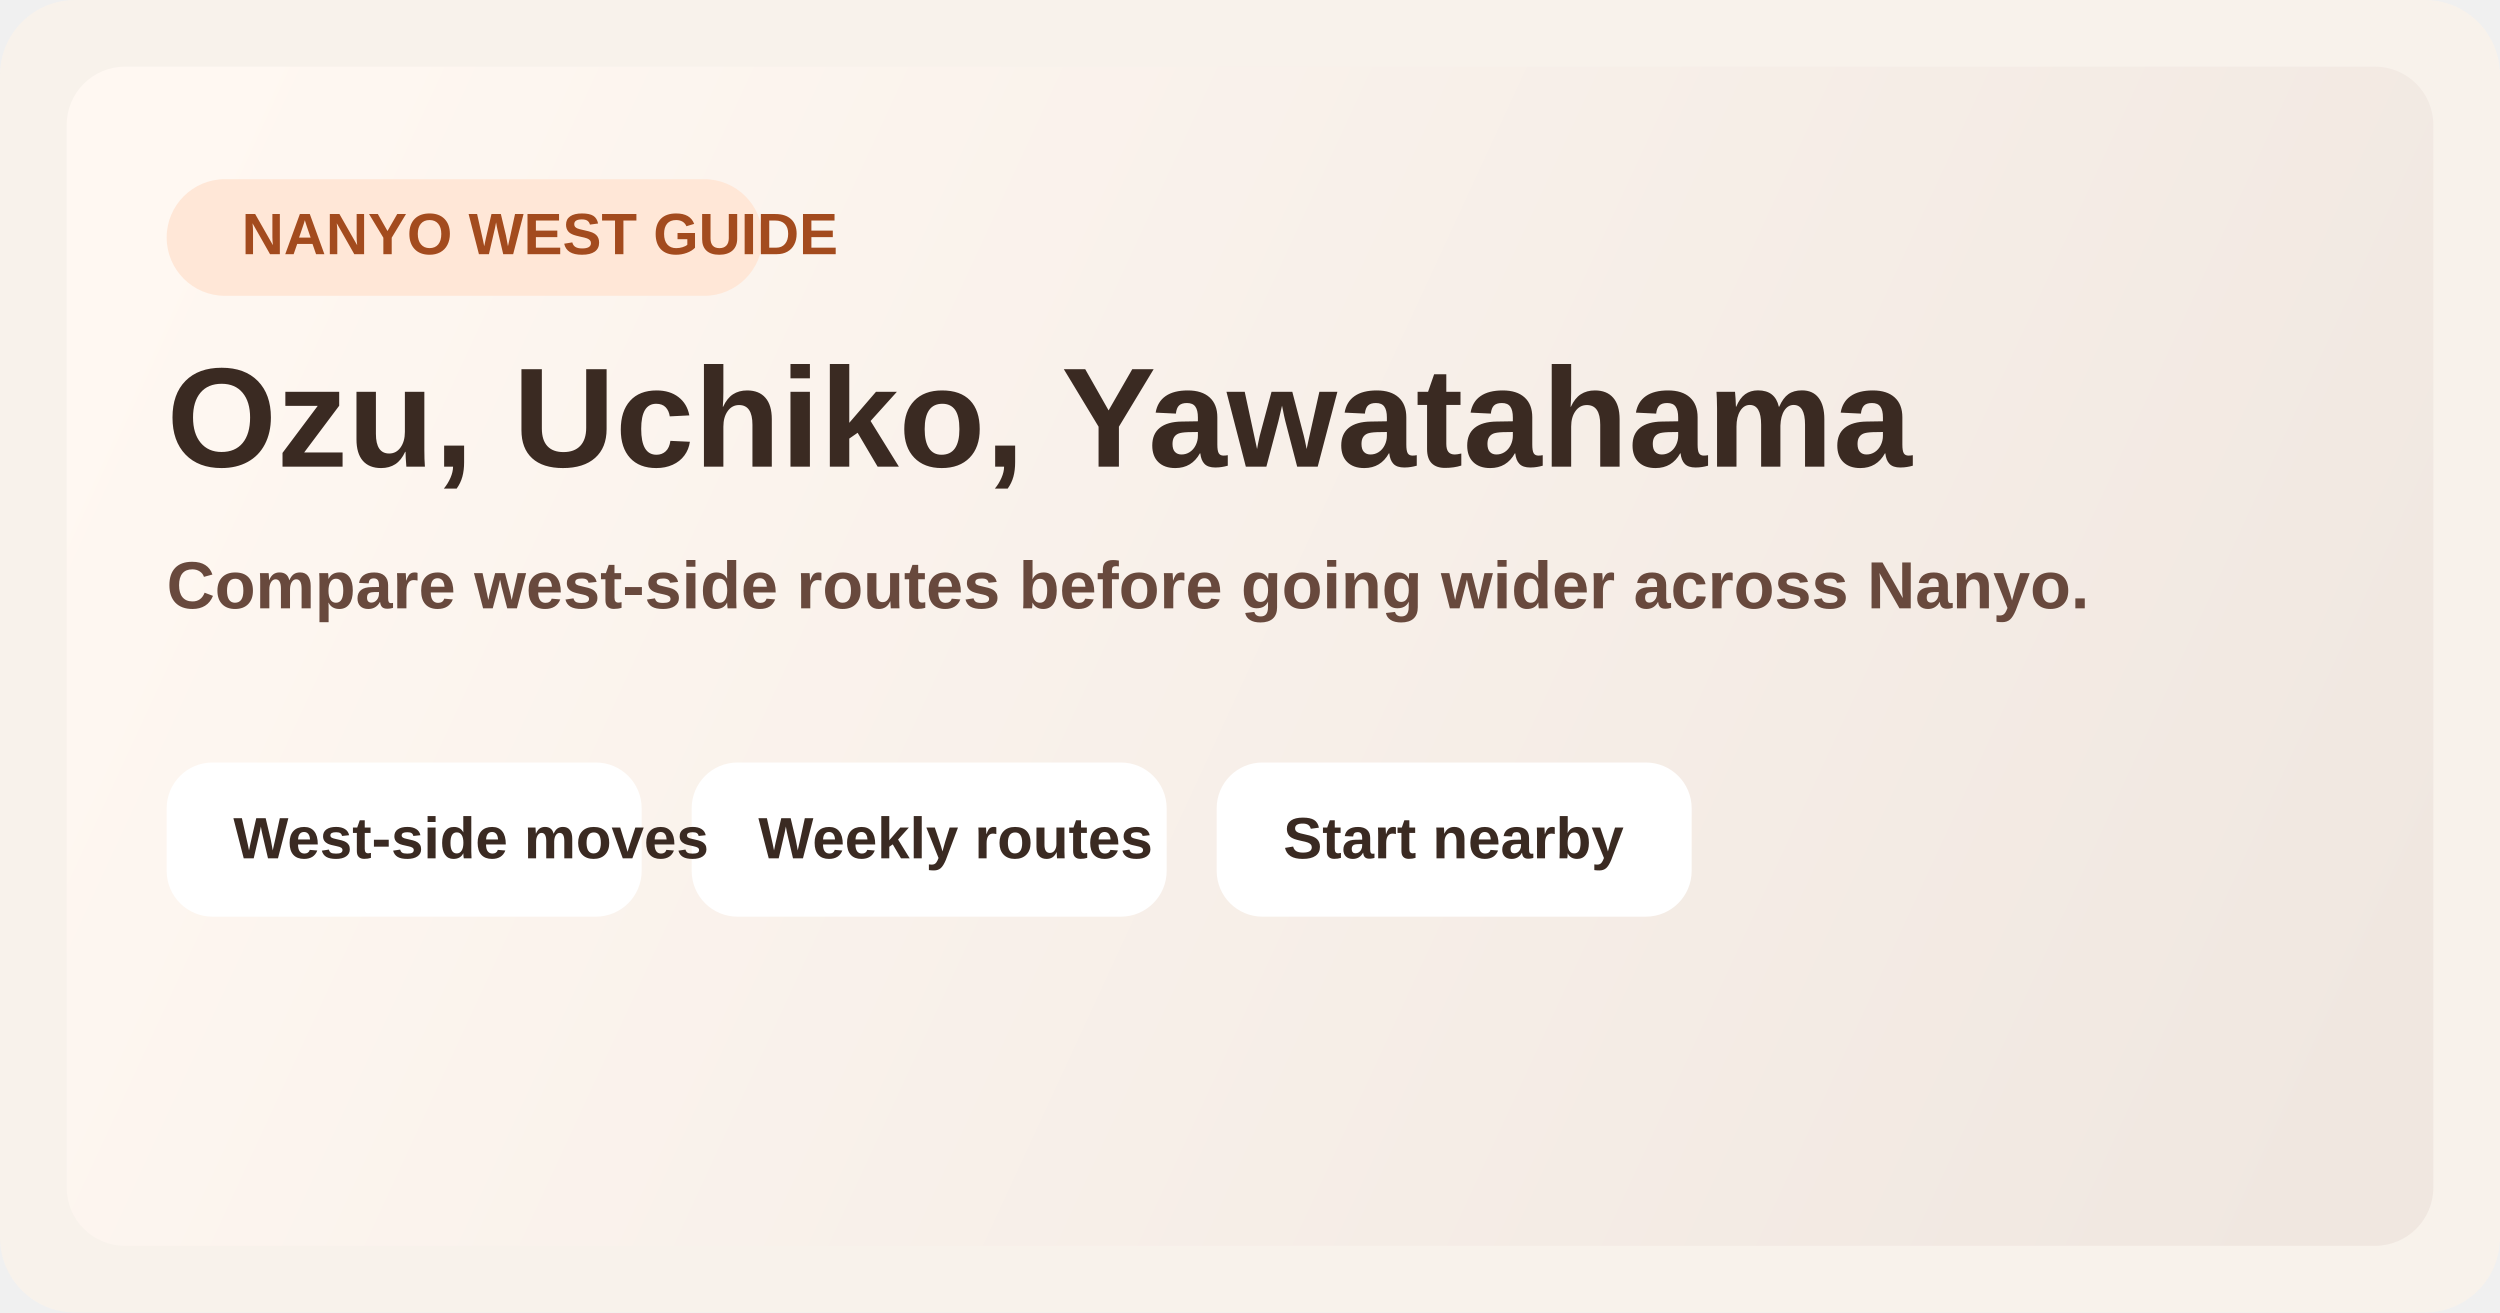
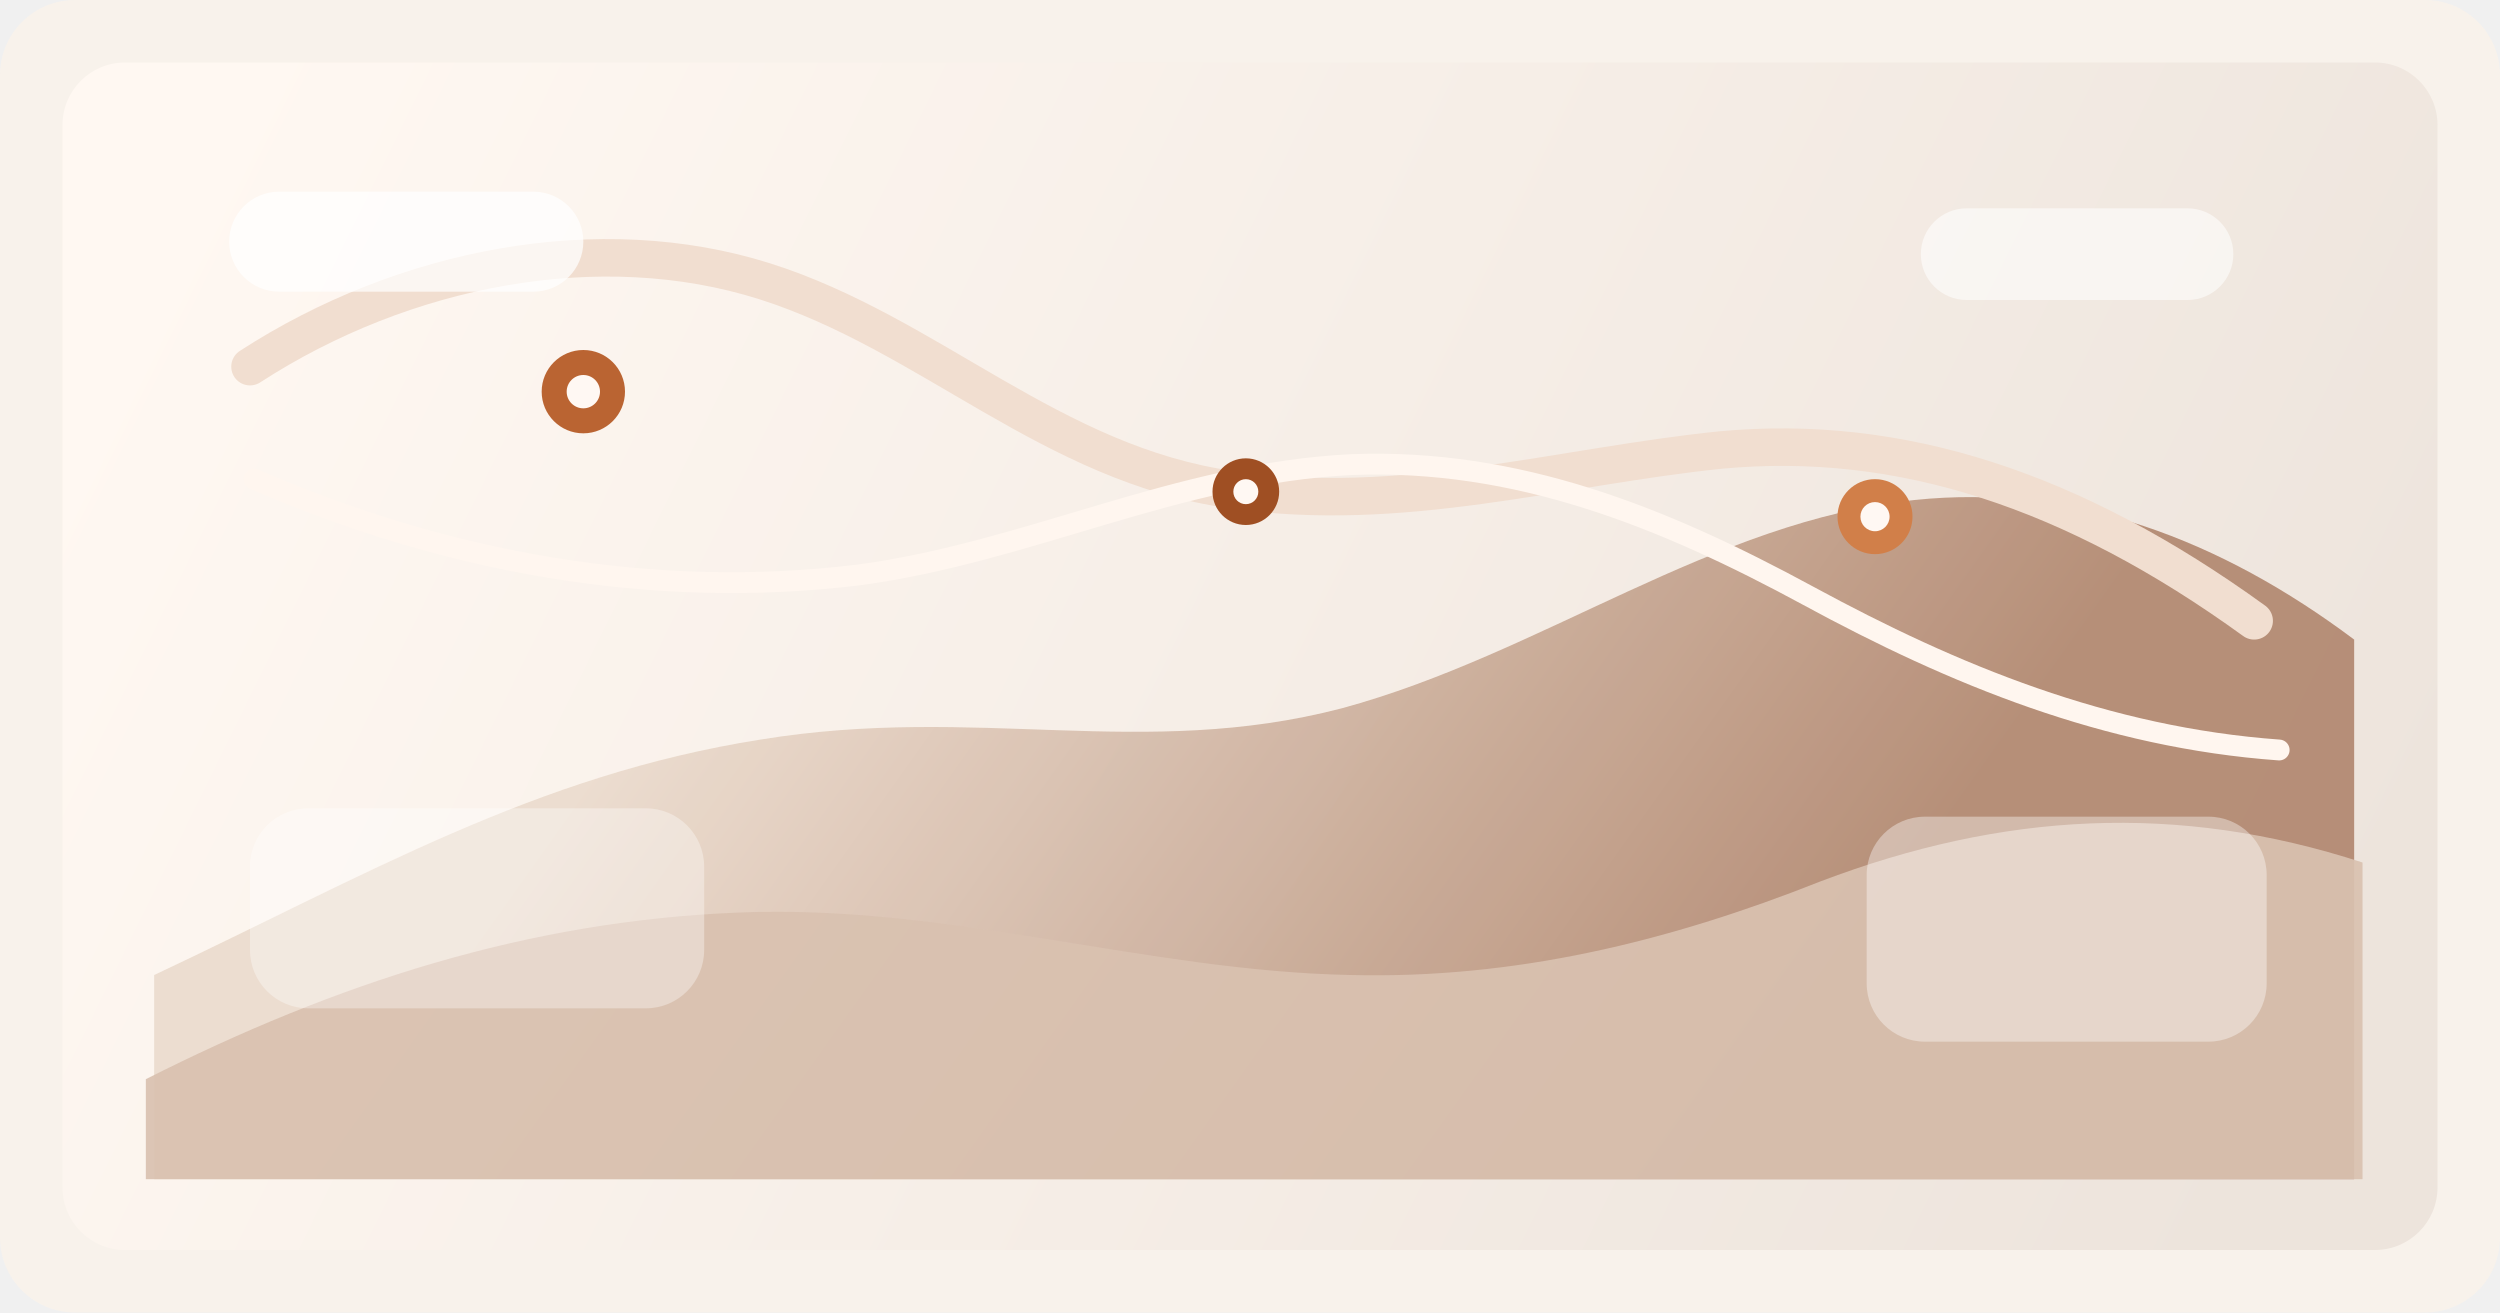
<svg xmlns="http://www.w3.org/2000/svg" width="1200" height="630" viewBox="0 0 1200 630" fill="none">
  <rect width="1200" height="630" rx="36" fill="#F8F2EB" />
-   <rect x="32" y="32" width="1136" height="566" rx="28" fill="url(#bg)" />
-   <rect x="80" y="86" width="286" height="56" rx="28" fill="#FFE7D7" />
-   <text x="116" y="122" fill="#A34B1E" font-family="Arial, sans-serif" font-size="28" font-weight="700">NANYO WEST GUIDE</text>
-   <text x="80" y="224" fill="#3A2A22" font-family="Arial, sans-serif" font-size="68" font-weight="700">Ozu, Uchiko, Yawatahama</text>
-   <text x="80" y="292" fill="#68493D" font-family="Arial, sans-serif" font-size="32" font-weight="600">Compare west-side routes before going wider across Nanyo.</text>
-   <rect x="80" y="366" width="228" height="74" rx="22" fill="#FFFFFF" />
-   <rect x="332" y="366" width="228" height="74" rx="22" fill="#FFFFFF" />
-   <rect x="584" y="366" width="228" height="74" rx="22" fill="#FFFFFF" />
-   <text x="112" y="412" fill="#3A2A22" font-family="Arial, sans-serif" font-size="28" font-weight="700">West-side moves</text>
-   <text x="364" y="412" fill="#3A2A22" font-family="Arial, sans-serif" font-size="28" font-weight="700">Weekly routes</text>
-   <text x="616" y="412" fill="#3A2A22" font-family="Arial, sans-serif" font-size="28" font-weight="700">Start nearby</text>
+   <rect x="30" y="30" width="1140" height="570" rx="30" fill="url(#bg)" />
+   <path d="M74 468C176 420 257 372 365 355C469 338 548 365 644 340C740 314 822 250 919 240C995 232 1066 259 1130 307V566H74V468Z" fill="url(#ground)" opacity="0.94" />
+   <path d="M70 518C161 472 253 442 355 438C456 434 550 466 648 468C727 470 801 452 874 423C961 390 1045 385 1134 414V566H70V518Z" fill="#D9C1B0" opacity="0.92" />
+   <path d="M120 176C194 128 288 110 367 135C446 160 505 223 591 235C673 247 748 224 826 216C912 208 995 235 1082 298" stroke="#F1DED0" stroke-width="18" stroke-linecap="round" />
+   <path d="M122 230C214 270 313 288 412 276C494 265 565 227 649 223C728 220 798 248 868 286C938 324 1011 354 1094 360" stroke="#FFF6EF" stroke-width="10" stroke-linecap="round" />
+   <circle cx="280" cy="188" r="20" fill="#BA6432" />
+   <circle cx="280" cy="188" r="8" fill="#FFF8F3" />
+   <circle cx="598" cy="236" r="16" fill="#9F4F23" />
+   <circle cx="598" cy="236" r="6" fill="#FFF8F3" />
+   <circle cx="900" cy="248" r="18" fill="#D17F49" />
+   <circle cx="900" cy="248" r="7" fill="#FFF8F3" />
+   <rect x="110" y="92" width="170" height="48" rx="24" fill="#FFFFFF" opacity="0.72" />
+   <rect x="922" y="100" width="150" height="44" rx="22" fill="#FFFFFF" opacity="0.56" />
+   <rect x="896" y="392" width="192" height="108" rx="28" fill="#FFFFFF" opacity="0.38" />
+   <rect x="120" y="388" width="218" height="96" rx="28" fill="#FFFFFF" opacity="0.34" />
  <defs>
-     <linearGradient id="bg" x1="80" y1="80" x2="1120" y2="560" gradientUnits="userSpaceOnUse">
+     <linearGradient id="bg" x1="94" y1="74" x2="1086" y2="562" gradientUnits="userSpaceOnUse">
      <stop stop-color="#FFF8F2" />
-       <stop offset="1" stop-color="#F0E7E0" />
+       <stop offset="1" stop-color="#EDE4DC" />
+     </linearGradient>
+     <linearGradient id="ground" x1="380" y1="236" x2="824" y2="552" gradientUnits="userSpaceOnUse">
+       <stop stop-color="#EBDCCE" />
+       <stop offset="1" stop-color="#B38972" />
    </linearGradient>
  </defs>
</svg>
